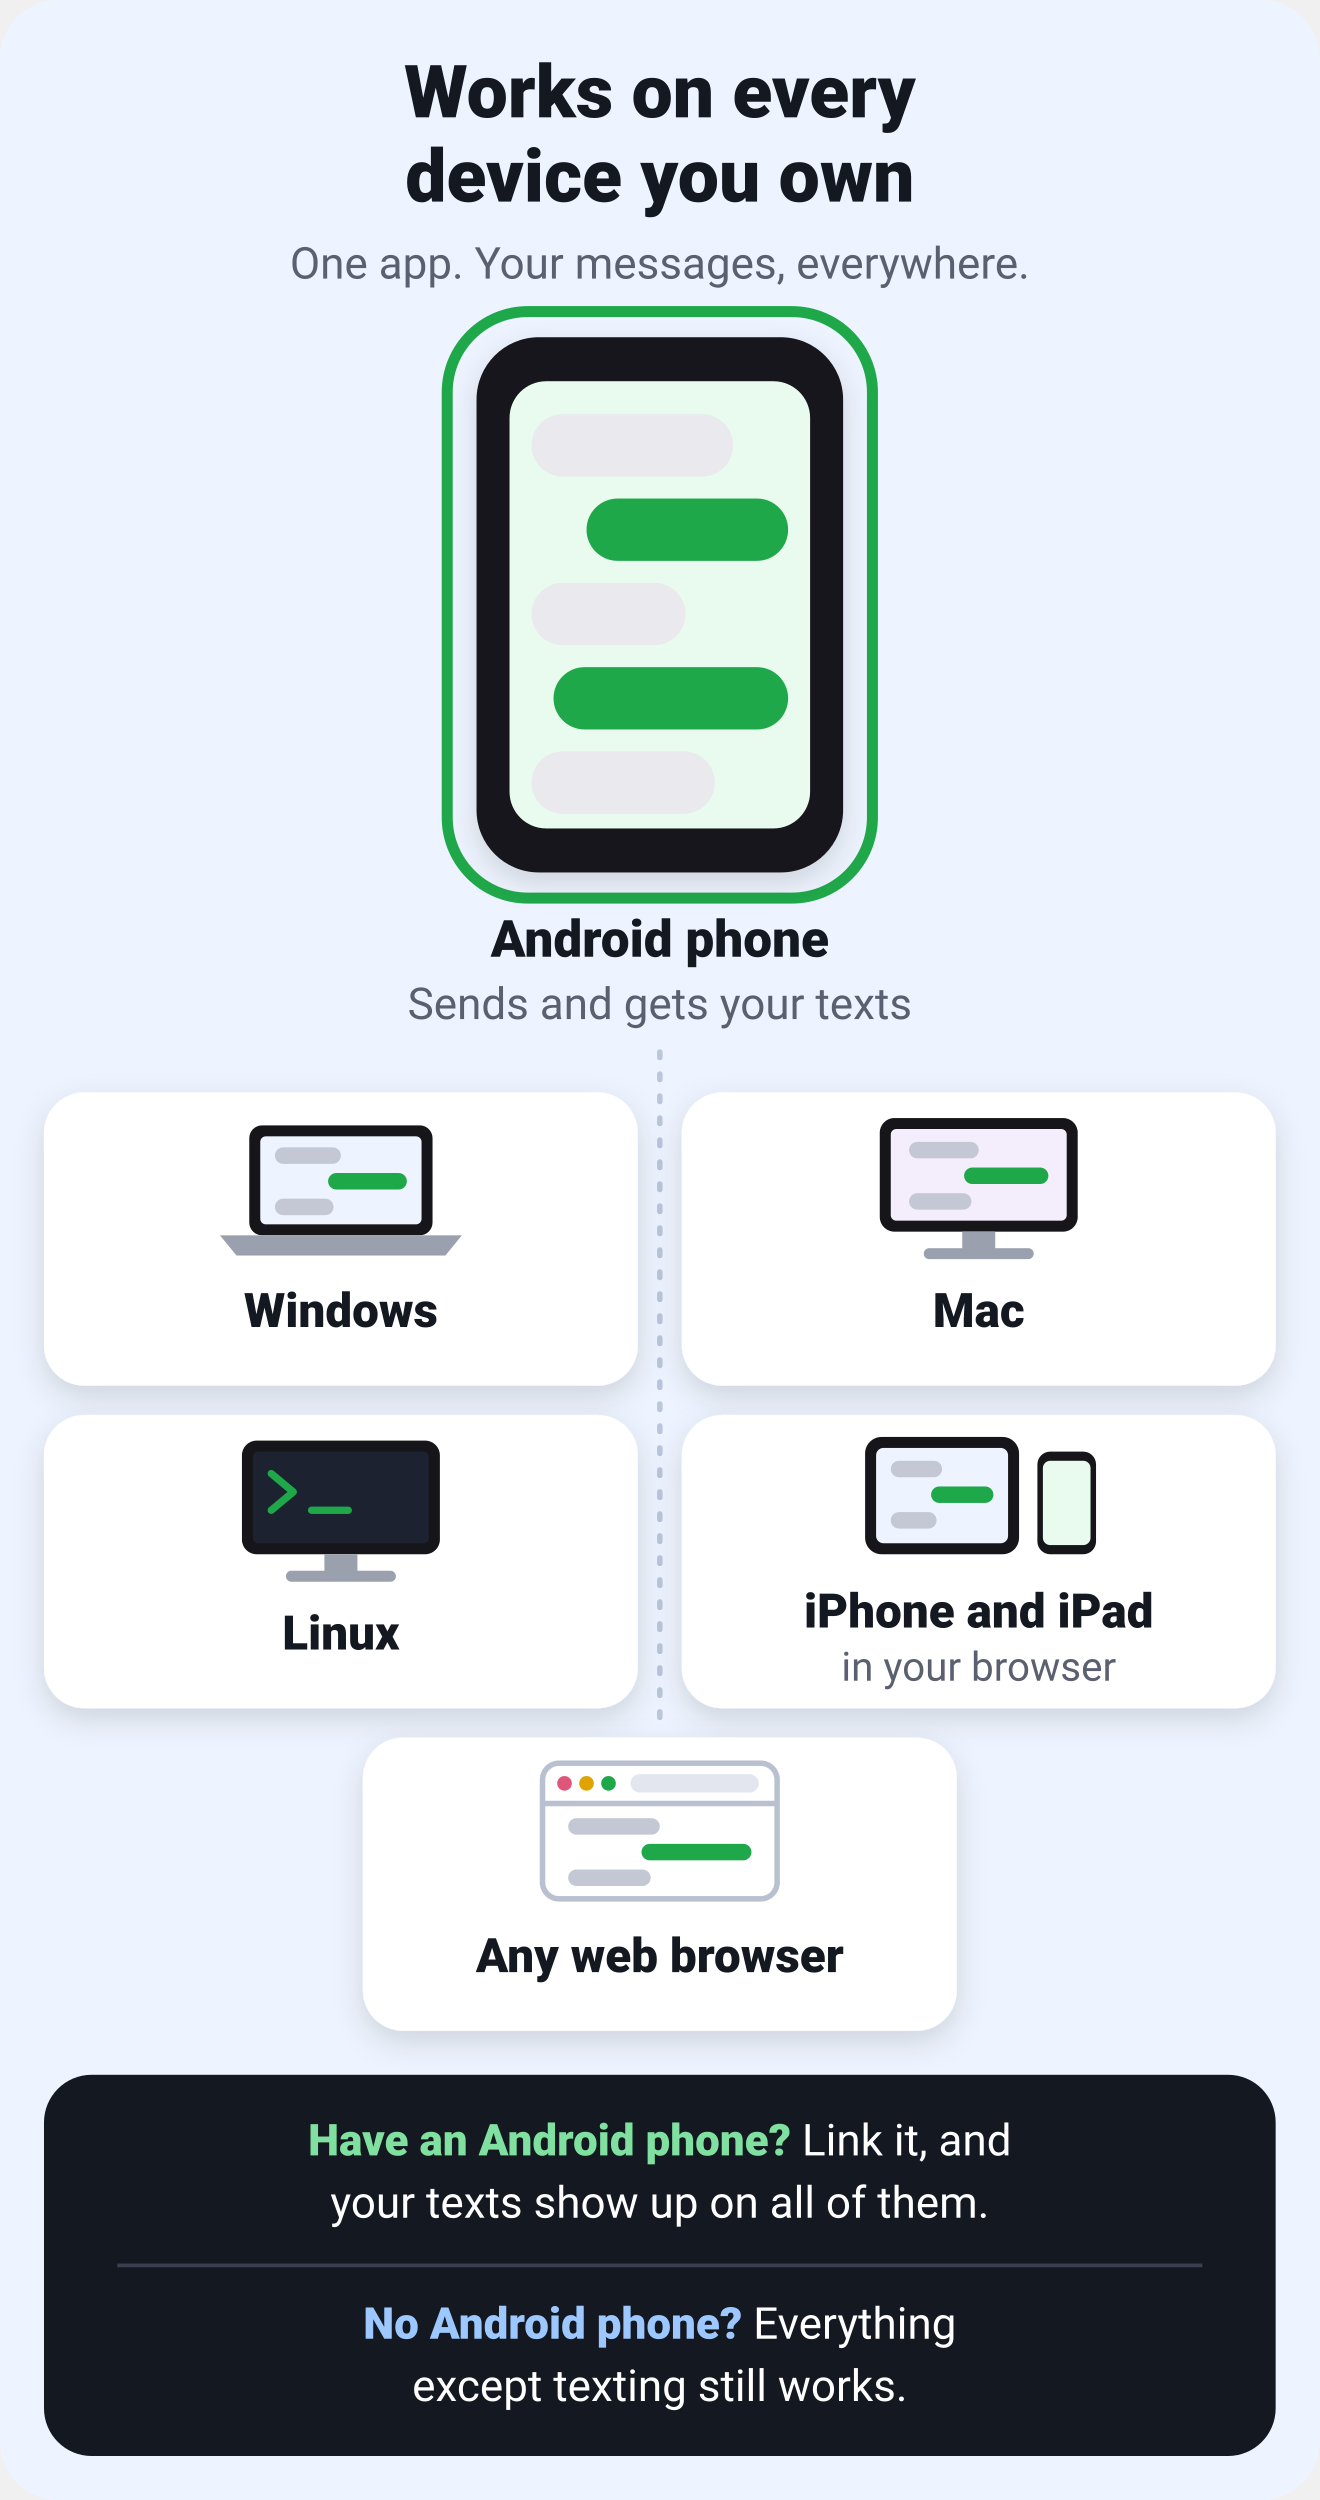
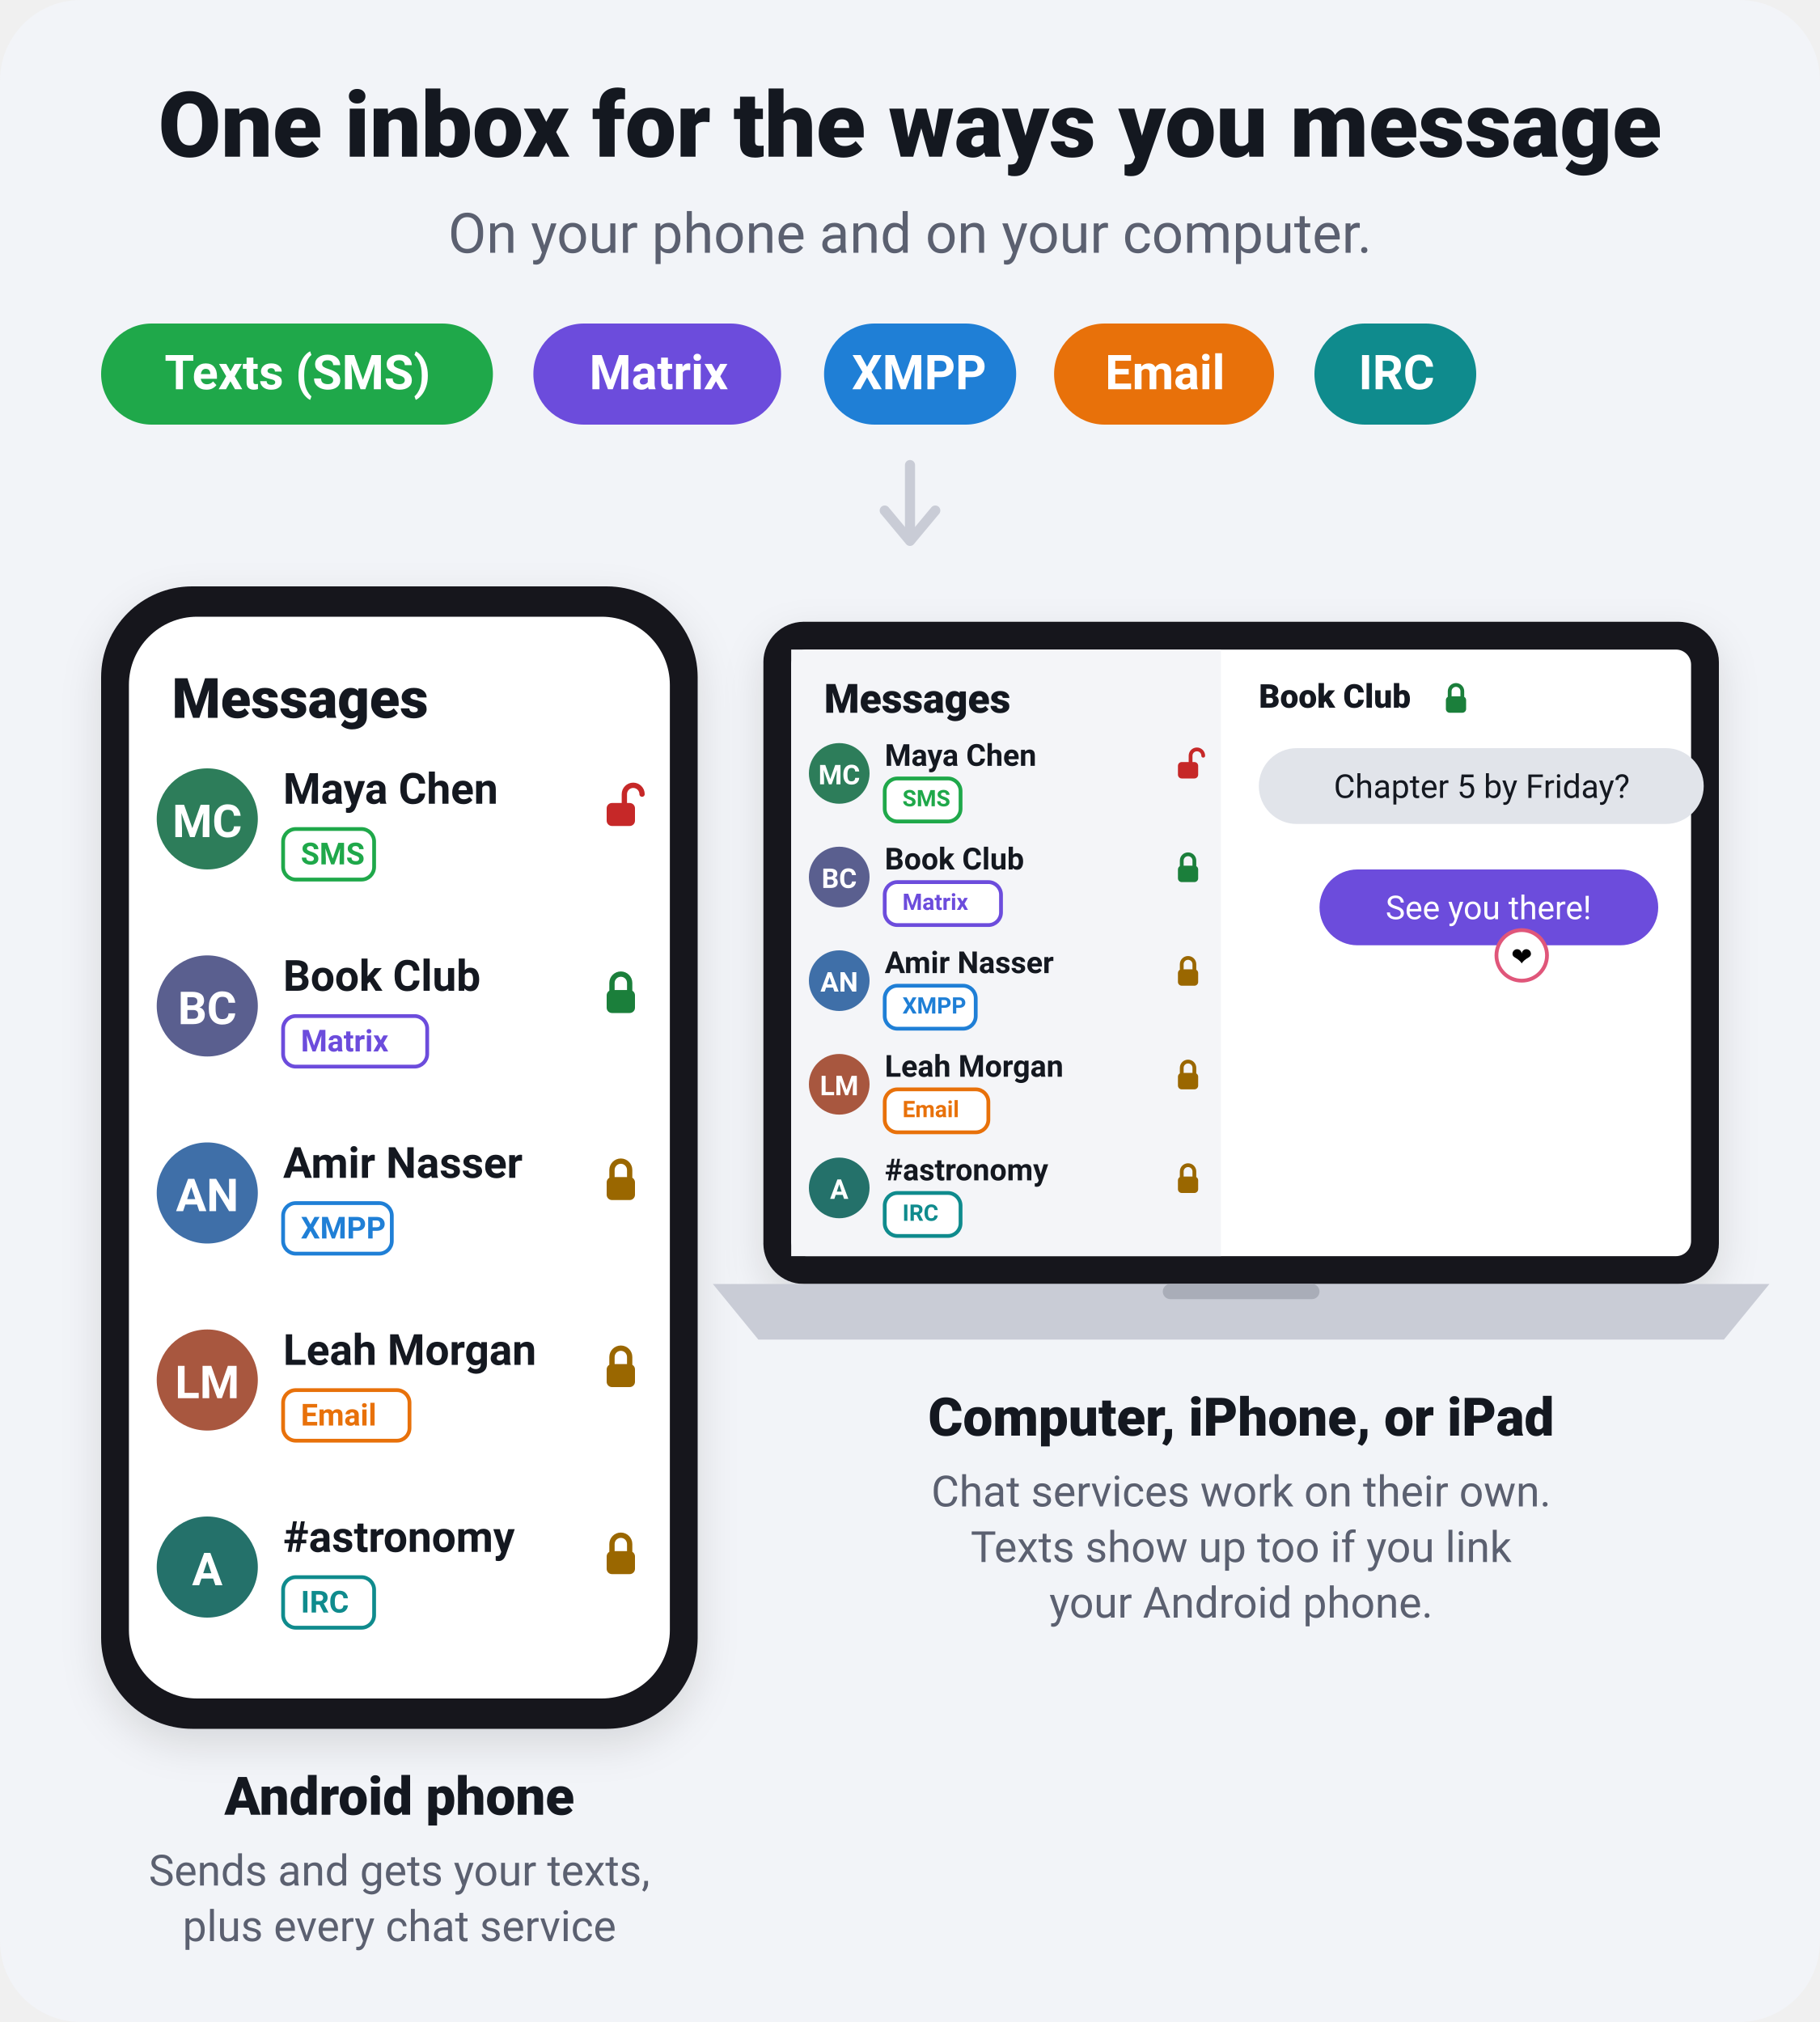
- <svg xmlns="http://www.w3.org/2000/svg" width="720" height="1364" viewBox="0 0 720 1364" role="img" aria-label="Works on every device you own. An Android phone in the middle sends and gets your texts, and dots travel from it to Windows, Mac, Linux, iPhone and iPad in the browser, and any web browser. If you have an Android phone, link it and your texts show up on all of them. With no Android phone, everything except texting still works.">
+ <svg xmlns="http://www.w3.org/2000/svg" width="720" height="800" viewBox="0 0 720 800" role="img" aria-label="One FluidMessages inbox gathers texts and open chat services: texts (SMS), Matrix, XMPP, Email, and IRC. The same inbox shows on your Android phone and on your computer, with a lock on every chat. Your Android phone sends the texts. A computer, iPhone or iPad gets the chat services on its own, and texts too if you link your Android phone.">
  <defs>
-     <filter id="shadow" x="-30%" y="-30%" width="160%" height="160%">
-       <feDropShadow dx="0" dy="6" stdDeviation="8" flood-color="#000" flood-opacity=".14" />
+     <filter id="shadow" x="-20%" y="-30%" width="140%" height="160%">
+       <feDropShadow dx="0" dy="6" stdDeviation="8" flood-color="#000" flood-opacity=".12" />
    </filter>
    <style>
      text { font-family: -apple-system, 'Segoe UI', Roboto, Helvetica, Arial, sans-serif; }
-       .d1 { animation: d1 6s linear infinite; animation-delay: 0.0s; }
-       @keyframes d1 { 0% { opacity: 0; transform: translate(0, 0); } 6% { opacity: 1; } 55% { opacity: 1; transform: translate(0, 102px); } 68% { opacity: 1; transform: translate(-34px, 102px); } 76%, 100% { opacity: 0; transform: translate(-34px, 102px); } }
-       .d2 { animation: d2 6s linear infinite; animation-delay: 1.2s; }
-       @keyframes d2 { 0% { opacity: 0; transform: translate(0, 0); } 6% { opacity: 1; } 55% { opacity: 1; transform: translate(0, 102px); } 68% { opacity: 1; transform: translate(34px, 102px); } 76%, 100% { opacity: 0; transform: translate(34px, 102px); } }
-       .d3 { animation: d3 6s linear infinite; animation-delay: 2.4s; }
-       @keyframes d3 { 0% { opacity: 0; transform: translate(0, 0); } 6% { opacity: 1; } 55% { opacity: 1; transform: translate(0, 278px); } 68% { opacity: 1; transform: translate(-34px, 278px); } 76%, 100% { opacity: 0; transform: translate(-34px, 278px); } }
-       .d4 { animation: d4 6s linear infinite; animation-delay: 3.6s; }
-       @keyframes d4 { 0% { opacity: 0; transform: translate(0, 0); } 6% { opacity: 1; } 55% { opacity: 1; transform: translate(0, 278px); } 68% { opacity: 1; transform: translate(34px, 278px); } 76%, 100% { opacity: 0; transform: translate(34px, 278px); } }
-       .d5 { animation: d5 6s linear infinite; animation-delay: 4.8s; }
-       @keyframes d5 { 0% { opacity: 0; transform: translate(0, 0); } 6% { opacity: 1; } 55% { opacity: 1; transform: translate(0, 392px); } 68% { opacity: 1; transform: translate(0, 392px); } 76%, 100% { opacity: 0; transform: translate(0, 392px); } }
-       .dot { opacity: 0; }
-       .ring { transform-box: fill-box; transform-origin: center; animation: ring 3s ease-out infinite; }
-       @keyframes ring { 0% { opacity: .55; transform: scale(.9); } 70%, 100% { opacity: 0; transform: scale(1.25); } }
-       @media (prefers-reduced-motion: reduce) { * { animation: none !important; } .ring { opacity: 0; } }
- 
+       .pop { transform-box: fill-box; transform-origin: center; }
+       .a0 { animation: ka0 10s ease-out infinite; }
+ @keyframes ka0 { 0%, 4% { opacity: 0; transform: translateY(-16px); } 8%, 92% { opacity: 1; transform: none; } 96%, 100% { opacity: 0; transform: none; } }
+       .a1 { animation: ka1 10s ease-out infinite; }
+ @keyframes ka1 { 0%, 11% { opacity: 0; transform: translateY(-16px); } 15%, 92% { opacity: 1; transform: none; } 96%, 100% { opacity: 0; transform: none; } }
+       .a2 { animation: ka2 10s ease-out infinite; }
+ @keyframes ka2 { 0%, 18% { opacity: 0; transform: translateY(-16px); } 22%, 92% { opacity: 1; transform: none; } 96%, 100% { opacity: 0; transform: none; } }
+       .a3 { animation: ka3 10s ease-out infinite; }
+ @keyframes ka3 { 0%, 25% { opacity: 0; transform: translateY(-16px); } 29%, 92% { opacity: 1; transform: none; } 96%, 100% { opacity: 0; transform: none; } }
+       .a4 { animation: ka4 10s ease-out infinite; }
+ @keyframes ka4 { 0%, 32% { opacity: 0; transform: translateY(-16px); } 36%, 92% { opacity: 1; transform: none; } 96%, 100% { opacity: 0; transform: none; } }
+       .a5 { animation: ka5 10s ease-out infinite; }
+ @keyframes ka5 { 0%, 8% { opacity: 0; transform: translateY(12px); } 12%, 92% { opacity: 1; transform: none; } 96%, 100% { opacity: 0; transform: none; } }
+       .a6 { animation: ka6 10s ease-out infinite; }
+ @keyframes ka6 { 0%, 15% { opacity: 0; transform: translateY(12px); } 19%, 92% { opacity: 1; transform: none; } 96%, 100% { opacity: 0; transform: none; } }
+       .a7 { animation: ka7 10s ease-out infinite; }
+ @keyframes ka7 { 0%, 22% { opacity: 0; transform: translateY(12px); } 26%, 92% { opacity: 1; transform: none; } 96%, 100% { opacity: 0; transform: none; } }
+       .a8 { animation: ka8 10s ease-out infinite; }
+ @keyframes ka8 { 0%, 29% { opacity: 0; transform: translateY(12px); } 33%, 92% { opacity: 1; transform: none; } 96%, 100% { opacity: 0; transform: none; } }
+       .a9 { animation: ka9 10s ease-out infinite; }
+ @keyframes ka9 { 0%, 36% { opacity: 0; transform: translateY(12px); } 40%, 92% { opacity: 1; transform: none; } 96%, 100% { opacity: 0; transform: none; } }
+       .a10 { animation: ka10 10s ease-out infinite; }
+ @keyframes ka10 { 0%, 46% { opacity: 0; transform: translateY(12px); } 50%, 92% { opacity: 1; transform: none; } 96%, 100% { opacity: 0; transform: none; } }
+       @media (prefers-reduced-motion: reduce) { .a0, .a1, .a2, .a3, .a4, .a5, .a6, .a7, .a8, .a9, .a10 { animation: none !important; opacity: 1 !important; transform: none !important; }  }
    </style>
  </defs>
-   <rect width="720" height="1364" rx="32" fill="#eef4ff" />
-   <text x="360" y="64" fill="#141820" font-size="40" font-weight="800" text-anchor="middle">Works on every</text>
-   <text x="360" y="110" fill="#141820" font-size="40" font-weight="800" text-anchor="middle">device you own</text>
-   <text x="360" y="152" fill="#5b6070" font-size="24" text-anchor="middle">One app. Your messages, everywhere.</text>
-   <rect class="ring" x="244" y="170" width="232" height="320" rx="44" fill="none" stroke="#1fa84a" stroke-width="6" />
-   <g filter="url(#shadow)">
-     <rect x="260" y="184" width="200" height="292" rx="34" fill="#16161a" />
-     <rect x="278" y="208" width="164" height="244" rx="20" fill="#e9fbee" />
+   <rect width="720" height="800" rx="32" fill="#f2f4f8" />
+   <text x="360" y="62" fill="#141820" font-size="36" font-weight="800" text-anchor="middle">One inbox for the ways you message</text>
+   <text x="360" y="100" fill="#5b6070" font-size="22" text-anchor="middle">On your phone and on your computer.</text>
+   <g class="a0">
+     <rect x="40" y="128" width="155" height="40" rx="20" fill="#1fa84a" />
+     <text x="117.7" y="154" fill="#fff" font-size="19" font-weight="700" text-anchor="middle">Texts (SMS)</text>
  </g>
-   <g>
-     <rect x="290" y="226" width="110" height="34" rx="17" fill="#e9e9ee" />
-     <rect x="320" y="272" width="110" height="34" rx="17" fill="#1fa84a" />
-     <rect x="290" y="318" width="84" height="34" rx="17" fill="#e9e9ee" />
-     <rect x="302" y="364" width="128" height="34" rx="17" fill="#1fa84a" />
-     <rect x="290" y="410" width="100" height="34" rx="17" fill="#e9e9ee" />
+   <g class="a1">
+     <rect x="211" y="128" width="98" height="40" rx="20" fill="#6c4cdc" />
+     <text x="260.6" y="154" fill="#fff" font-size="19" font-weight="700" text-anchor="middle">Matrix</text>
  </g>
-   <text x="360" y="522" fill="#141820" font-size="28" font-weight="800" text-anchor="middle">Android phone</text>
-   <text x="360" y="556" fill="#5b6070" font-size="24" text-anchor="middle">Sends and gets your texts</text>
-   <line x1="360" y1="574" x2="360" y2="944" stroke="#b9c6dc" stroke-width="3" stroke-dasharray="3 9" stroke-linecap="round" />
-   <g>
-     <rect x="24" y="596" width="324" height="160" rx="22" fill="#fff" filter="url(#shadow)" />
-     <g transform="translate(186 596)">
-       <rect x="-50" y="18" width="100" height="60" rx="7" fill="#16161a" />
-       <rect x="-44" y="24" width="88" height="48" rx="3" fill="#eef4ff" />
-       <rect x="-36" y="30" width="36" height="9" rx="4.5" fill="#c3c8d4" />
-       <rect x="-7" y="44" width="43" height="9" rx="4.5" fill="#1fa84a" />
-       <rect x="-36" y="58" width="32" height="9" rx="4.5" fill="#c3c8d4" />
-       <path d="M-66 78h132l-9 11h-114z" fill="#9aa0ad" />
+   <g class="a2">
+     <rect x="326" y="128" width="76" height="40" rx="20" fill="#1f7fd6" />
+     <text x="363.6" y="154" fill="#fff" font-size="19" font-weight="700" text-anchor="middle">XMPP</text>
+   </g>
+   <g class="a3">
+     <rect x="417" y="128" width="87" height="40" rx="20" fill="#e8710a" />
+     <text x="460.9" y="154" fill="#fff" font-size="19" font-weight="700" text-anchor="middle">Email</text>
+   </g>
+   <g class="a4">
+     <rect x="520" y="128" width="64" height="40" rx="20" fill="#0f8b8d" />
+     <text x="552.5" y="154" fill="#fff" font-size="19" font-weight="700" text-anchor="middle">IRC</text>
+   </g>
+   <path d="M360 184 v26" stroke="#c9ccd6" stroke-width="4" stroke-linecap="round" />
+   <path d="M350 202 l10 12 l10 -12" fill="none" stroke="#c9ccd6" stroke-width="4" stroke-linecap="round" stroke-linejoin="round" />
+   <rect x="40" y="232" width="236" height="452" rx="36" fill="#16161a" filter="url(#shadow)" />
+   <rect x="51" y="244" width="214" height="428" rx="27" fill="#fff" />
+   <text x="68" y="284" fill="#141820" font-size="22" font-weight="800">Messages</text>
+   <rect x="302" y="246" width="378" height="262" rx="16" fill="#16161a" filter="url(#shadow)" />
+   <rect x="313" y="257" width="356" height="240" rx="6" fill="#fff" />
+   <path d="M282 508 h418 l-18 22 h-382 z" fill="#c9ccd6" />
+   <rect x="460" y="508" width="62" height="6" rx="3" fill="#a9adb8" />
+   <rect x="313" y="257" width="170" height="240" fill="#f4f5f8" />
+   <text x="326" y="282" fill="#141820" font-size="16" font-weight="800">Messages</text>
+   <g class="a5">
+     <circle cx="82" cy="324" r="20" fill="#2d7d5a" />
+     <text x="82" y="331.2" fill="#fff" font-size="18.0" font-weight="700" text-anchor="middle">MC</text>
+     <text x="112" y="318" fill="#141820" font-size="17" font-weight="700">Maya Chen</text>
+     <rect x="112" y="328" width="36" height="20" rx="5" fill="#fff" stroke="#1fa84a" stroke-width="1.5" />
+     <text x="119" y="342" fill="#1fa84a" font-size="12" font-weight="700">SMS</text>
+     <g transform="translate(240 310) scale(0.7)">
+       <path d="M10 11V6a5 5 0 0 1 10 0" fill="none" stroke="#c62828" stroke-width="3" stroke-linecap="round" />
+       <rect x="0" y="11" width="16" height="13" rx="3" fill="#c62828" />
    </g>
-     <text x="186" y="724" fill="#141820" font-size="26" font-weight="800" text-anchor="middle">Windows</text>
+     <circle cx="332" cy="306" r="12" fill="#2d7d5a" />
+     <text x="332" y="310.32" fill="#fff" font-size="10.8" font-weight="700" text-anchor="middle">MC</text>
+     <text x="350" y="303" fill="#141820" font-size="12" font-weight="700">Maya Chen</text>
+     <rect x="350" y="308" width="30" height="17" rx="5" fill="#fff" stroke="#1fa84a" stroke-width="1.5" />
+     <text x="357" y="319" fill="#1fa84a" font-size="9" font-weight="700">SMS</text>
+     <g transform="translate(466 296) scale(0.5)">
+       <path d="M10 11V6a5 5 0 0 1 10 0" fill="none" stroke="#c62828" stroke-width="3" stroke-linecap="round" />
+       <rect x="0" y="11" width="16" height="13" rx="3" fill="#c62828" />
+     </g>
  </g>
-   <g>
-     <rect x="372" y="596" width="324" height="160" rx="22" fill="#fff" filter="url(#shadow)" />
-     <g transform="translate(534 596)">
-       <rect x="-54" y="14" width="108" height="62" rx="8" fill="#16161a" />
-       <rect x="-48" y="20" width="96" height="50" rx="3" fill="#f4eefc" />
-       <rect x="-38" y="27" width="38" height="9" rx="4.5" fill="#c3c8d4" />
-       <rect x="-8" y="41" width="46" height="9" rx="4.5" fill="#1fa84a" />
-       <rect x="-38" y="55" width="34" height="9" rx="4.5" fill="#c3c8d4" />
-       <rect x="-9" y="76" width="18" height="10" fill="#9aa0ad" />
-       <rect x="-30" y="85" width="60" height="6" rx="3" fill="#9aa0ad" />
+   <g class="a6">
+     <circle cx="82" cy="398" r="20" fill="#5a5f8f" />
+     <text x="82" y="405.2" fill="#fff" font-size="18.0" font-weight="700" text-anchor="middle">BC</text>
+     <text x="112" y="392" fill="#141820" font-size="17" font-weight="700">Book Club</text>
+     <rect x="112" y="402" width="57" height="20" rx="5" fill="#fff" stroke="#6c4cdc" stroke-width="1.5" />
+     <text x="119" y="416" fill="#6c4cdc" font-size="12" font-weight="700">Matrix</text>
+     <g transform="translate(240 384) scale(0.7)">
+       <path d="M3 11V7a5 5 0 0 1 10 0v4" fill="none" stroke="#1b7f3b" stroke-width="3" stroke-linecap="round" />
+       <rect x="0" y="11" width="16" height="13" rx="3" fill="#1b7f3b" />
    </g>
-     <text x="534" y="724" fill="#141820" font-size="26" font-weight="800" text-anchor="middle">Mac</text>
+     <circle cx="332" cy="347" r="12" fill="#5a5f8f" />
+     <text x="332" y="351.32" fill="#fff" font-size="10.8" font-weight="700" text-anchor="middle">BC</text>
+     <text x="350" y="344" fill="#141820" font-size="12" font-weight="700">Book Club</text>
+     <rect x="350" y="349" width="46" height="17" rx="5" fill="#fff" stroke="#6c4cdc" stroke-width="1.5" />
+     <text x="357" y="360" fill="#6c4cdc" font-size="9" font-weight="700">Matrix</text>
+     <g transform="translate(466 337) scale(0.5)">
+       <path d="M3 11V7a5 5 0 0 1 10 0v4" fill="none" stroke="#1b7f3b" stroke-width="3" stroke-linecap="round" />
+       <rect x="0" y="11" width="16" height="13" rx="3" fill="#1b7f3b" />
+     </g>
  </g>
-   <g>
-     <rect x="24" y="772" width="324" height="160" rx="22" fill="#fff" filter="url(#shadow)" />
-     <g transform="translate(186 772)">
-       <rect x="-54" y="14" width="108" height="62" rx="8" fill="#16161a" />
-       <rect x="-48" y="20" width="96" height="50" rx="3" fill="#1d2230" />
-       <path d="M-38 32l12 10-12 10" fill="none" stroke="#1fa84a" stroke-width="4" stroke-linecap="round" stroke-linejoin="round" />
-       <rect x="-18" y="50" width="24" height="4" rx="2" fill="#1fa84a" />
-       <rect x="-9" y="76" width="18" height="10" fill="#9aa0ad" />
-       <rect x="-30" y="85" width="60" height="6" rx="3" fill="#9aa0ad" />
+   <g class="a7">
+     <circle cx="82" cy="472" r="20" fill="#3f6fa8" />
+     <text x="82" y="479.2" fill="#fff" font-size="18.0" font-weight="700" text-anchor="middle">AN</text>
+     <text x="112" y="466" fill="#141820" font-size="17" font-weight="700">Amir Nasser</text>
+     <rect x="112" y="476" width="43" height="20" rx="5" fill="#fff" stroke="#1f7fd6" stroke-width="1.5" />
+     <text x="119" y="490" fill="#1f7fd6" font-size="12" font-weight="700">XMPP</text>
+     <g transform="translate(240 458) scale(0.7)">
+       <path d="M3 11V7a5 5 0 0 1 10 0v4" fill="none" stroke="#9a6700" stroke-width="3" stroke-linecap="round" />
+       <rect x="0" y="11" width="16" height="13" rx="3" fill="#9a6700" />
    </g>
-     <text x="186" y="900" fill="#141820" font-size="26" font-weight="800" text-anchor="middle">Linux</text>
+     <circle cx="332" cy="388" r="12" fill="#3f6fa8" />
+     <text x="332" y="392.32" fill="#fff" font-size="10.8" font-weight="700" text-anchor="middle">AN</text>
+     <text x="350" y="385" fill="#141820" font-size="12" font-weight="700">Amir Nasser</text>
+     <rect x="350" y="390" width="36" height="17" rx="5" fill="#fff" stroke="#1f7fd6" stroke-width="1.5" />
+     <text x="357" y="401" fill="#1f7fd6" font-size="9" font-weight="700">XMPP</text>
+     <g transform="translate(466 378) scale(0.5)">
+       <path d="M3 11V7a5 5 0 0 1 10 0v4" fill="none" stroke="#9a6700" stroke-width="3" stroke-linecap="round" />
+       <rect x="0" y="11" width="16" height="13" rx="3" fill="#9a6700" />
+     </g>
  </g>
-   <g>
-     <rect x="372" y="772" width="324" height="160" rx="22" fill="#fff" filter="url(#shadow)" />
-     <g transform="translate(534 772)">
-       <rect x="-62" y="12" width="84" height="64" rx="9" fill="#16161a" />
-       <rect x="-56" y="18" width="72" height="52" rx="4" fill="#eef4ff" />
-       <rect x="-48" y="25" width="28" height="9" rx="4.5" fill="#c3c8d4" />
-       <rect x="-26" y="39" width="34" height="9" rx="4.5" fill="#1fa84a" />
-       <rect x="-48" y="53" width="25" height="9" rx="4.5" fill="#c3c8d4" />
-       <rect x="32" y="20" width="32" height="56" rx="7" fill="#16161a" />
-       <rect x="35" y="25" width="26" height="46" rx="4" fill="#e9fbee" />
+   <g class="a8">
+     <circle cx="82" cy="546" r="20" fill="#a8573f" />
+     <text x="82" y="553.2" fill="#fff" font-size="18.0" font-weight="700" text-anchor="middle">LM</text>
+     <text x="112" y="540" fill="#141820" font-size="17" font-weight="700">Leah Morgan</text>
+     <rect x="112" y="550" width="50" height="20" rx="5" fill="#fff" stroke="#e8710a" stroke-width="1.5" />
+     <text x="119" y="564" fill="#e8710a" font-size="12" font-weight="700">Email</text>
+     <g transform="translate(240 532) scale(0.7)">
+       <path d="M3 11V7a5 5 0 0 1 10 0v4" fill="none" stroke="#9a6700" stroke-width="3" stroke-linecap="round" />
+       <rect x="0" y="11" width="16" height="13" rx="3" fill="#9a6700" />
    </g>
-     <text x="534" y="888" fill="#141820" font-size="26" font-weight="800" text-anchor="middle">iPhone and iPad</text>
-     <text x="534" y="917" fill="#5b6070" font-size="22" text-anchor="middle">in your browser</text>
+     <circle cx="332" cy="429" r="12" fill="#a8573f" />
+     <text x="332" y="433.32" fill="#fff" font-size="10.8" font-weight="700" text-anchor="middle">LM</text>
+     <text x="350" y="426" fill="#141820" font-size="12" font-weight="700">Leah Morgan</text>
+     <rect x="350" y="431" width="41" height="17" rx="5" fill="#fff" stroke="#e8710a" stroke-width="1.5" />
+     <text x="357" y="442" fill="#e8710a" font-size="9" font-weight="700">Email</text>
+     <g transform="translate(466 419) scale(0.5)">
+       <path d="M3 11V7a5 5 0 0 1 10 0v4" fill="none" stroke="#9a6700" stroke-width="3" stroke-linecap="round" />
+       <rect x="0" y="11" width="16" height="13" rx="3" fill="#9a6700" />
+     </g>
  </g>
-   <g>
-     <rect x="198" y="948" width="324" height="160" rx="22" fill="#fff" filter="url(#shadow)" />
-     <g transform="translate(360 948)">
-       <rect x="-64" y="14" width="128" height="74" rx="9" fill="#fff" stroke="#b9c0cf" stroke-width="3" />
-       <path d="M-64 36h128" stroke="#b9c0cf" stroke-width="3" />
-       <circle cx="-52" cy="25" r="4" fill="#e0567a" />
-       <circle cx="-40" cy="25" r="4" fill="#e0a400" />
-       <circle cx="-28" cy="25" r="4" fill="#1fa84a" />
-       <rect x="-16" y="20" width="70" height="10" rx="5" fill="#e3e6ee" />
-       <rect x="-50" y="44" width="50" height="9" rx="4.5" fill="#c3c8d4" />
-       <rect x="-10" y="58" width="60" height="9" rx="4.5" fill="#1fa84a" />
-       <rect x="-50" y="72" width="45" height="9" rx="4.5" fill="#c3c8d4" />
+   <g class="a9">
+     <circle cx="82" cy="620" r="20" fill="#24716a" />
+     <text x="82" y="627.2" fill="#fff" font-size="18.0" font-weight="700" text-anchor="middle">A</text>
+     <text x="112" y="614" fill="#141820" font-size="17" font-weight="700">#astronomy</text>
+     <rect x="112" y="624" width="36" height="20" rx="5" fill="#fff" stroke="#0f8b8d" stroke-width="1.5" />
+     <text x="119" y="638" fill="#0f8b8d" font-size="12" font-weight="700">IRC</text>
+     <g transform="translate(240 606) scale(0.7)">
+       <path d="M3 11V7a5 5 0 0 1 10 0v4" fill="none" stroke="#9a6700" stroke-width="3" stroke-linecap="round" />
+       <rect x="0" y="11" width="16" height="13" rx="3" fill="#9a6700" />
    </g>
-     <text x="360" y="1076" fill="#141820" font-size="26" font-weight="800" text-anchor="middle">Any web browser</text>
+     <circle cx="332" cy="470" r="12" fill="#24716a" />
+     <text x="332" y="474.32" fill="#fff" font-size="10.8" font-weight="700" text-anchor="middle">A</text>
+     <text x="350" y="467" fill="#141820" font-size="12" font-weight="700">#astronomy</text>
+     <rect x="350" y="472" width="30" height="17" rx="5" fill="#fff" stroke="#0f8b8d" stroke-width="1.5" />
+     <text x="357" y="483" fill="#0f8b8d" font-size="9" font-weight="700">IRC</text>
+     <g transform="translate(466 460) scale(0.5)">
+       <path d="M3 11V7a5 5 0 0 1 10 0v4" fill="none" stroke="#9a6700" stroke-width="3" stroke-linecap="round" />
+       <rect x="0" y="11" width="16" height="13" rx="3" fill="#9a6700" />
+     </g>
  </g>
-   <g class="dot d1">
-     <circle cx="360" cy="574" r="9" fill="#1fa84a" />
+   <g class="a10">
+     <text x="498" y="280" fill="#141820" font-size="13" font-weight="800">Book Club</text>
+     <g transform="translate(572 270) scale(0.5)">
+       <path d="M3 11V7a5 5 0 0 1 10 0v4" fill="none" stroke="#1b7f3b" stroke-width="3" stroke-linecap="round" />
+       <rect x="0" y="11" width="16" height="13" rx="3" fill="#1b7f3b" />
+     </g>
+     <rect x="498" y="296" width="176" height="30" rx="15.0" fill="#e1e4ea" />
+     <text x="586.2" y="315.68" fill="#141820" font-size="13" text-anchor="middle">Chapter 5 by Friday?</text>
+     <rect x="522" y="344" width="134" height="30" rx="15.0" fill="#6c4cdc" />
+     <text x="588.86" y="363.68" fill="#fff" font-size="13" text-anchor="middle">See you there!</text>
+     <circle cx="602" cy="378" r="10" fill="#fff" stroke="#e0567a" stroke-width="1.5" />
+     <text x="602" y="382" font-size="10" text-anchor="middle">❤️</text>
  </g>
-   <g class="dot d2">
-     <circle cx="360" cy="574" r="9" fill="#1fa84a" />
-   </g>
-   <g class="dot d3">
-     <circle cx="360" cy="574" r="9" fill="#1fa84a" />
-   </g>
-   <g class="dot d4">
-     <circle cx="360" cy="574" r="9" fill="#1fa84a" />
-   </g>
-   <g class="dot d5">
-     <circle cx="360" cy="574" r="9" fill="#1fa84a" />
-   </g>
-   <rect x="24" y="1132" width="672" height="208" rx="26" fill="#141820" />
-   <text x="360" y="1176" fill="#fff" font-size="24" text-anchor="middle">
-     <tspan font-weight="800" fill="#7fe0a0">Have an Android phone?</tspan> Link it, and</text>
-   <text x="360" y="1210" fill="#fff" font-size="24" text-anchor="middle">your texts show up on all of them.</text>
-   <path d="M64 1236h592" stroke="#3a4050" stroke-width="2" />
-   <text x="360" y="1276" fill="#fff" font-size="24" text-anchor="middle">
-     <tspan font-weight="800" fill="#9cc8ff">No Android phone?</tspan> Everything</text>
-   <text x="360" y="1310" fill="#fff" font-size="24" text-anchor="middle">except texting still works.</text>
+   <text x="158" y="718" fill="#141820" font-size="21" font-weight="800" text-anchor="middle">Android phone</text>
+   <text x="158" y="746" fill="#5b6070" font-size="17" text-anchor="middle">Sends and gets your texts,</text>
+   <text x="158" y="768" fill="#5b6070" font-size="17" text-anchor="middle">plus every chat service</text>
+   <text x="491" y="568" fill="#141820" font-size="21" font-weight="800" text-anchor="middle">Computer, iPhone, or iPad</text>
+   <text x="491" y="596" fill="#5b6070" font-size="17" text-anchor="middle">Chat services work on their own.</text>
+   <text x="491" y="618" fill="#5b6070" font-size="17" text-anchor="middle">Texts show up too if you link</text>
+   <text x="491" y="640" fill="#5b6070" font-size="17" text-anchor="middle">your Android phone.</text>
</svg>
